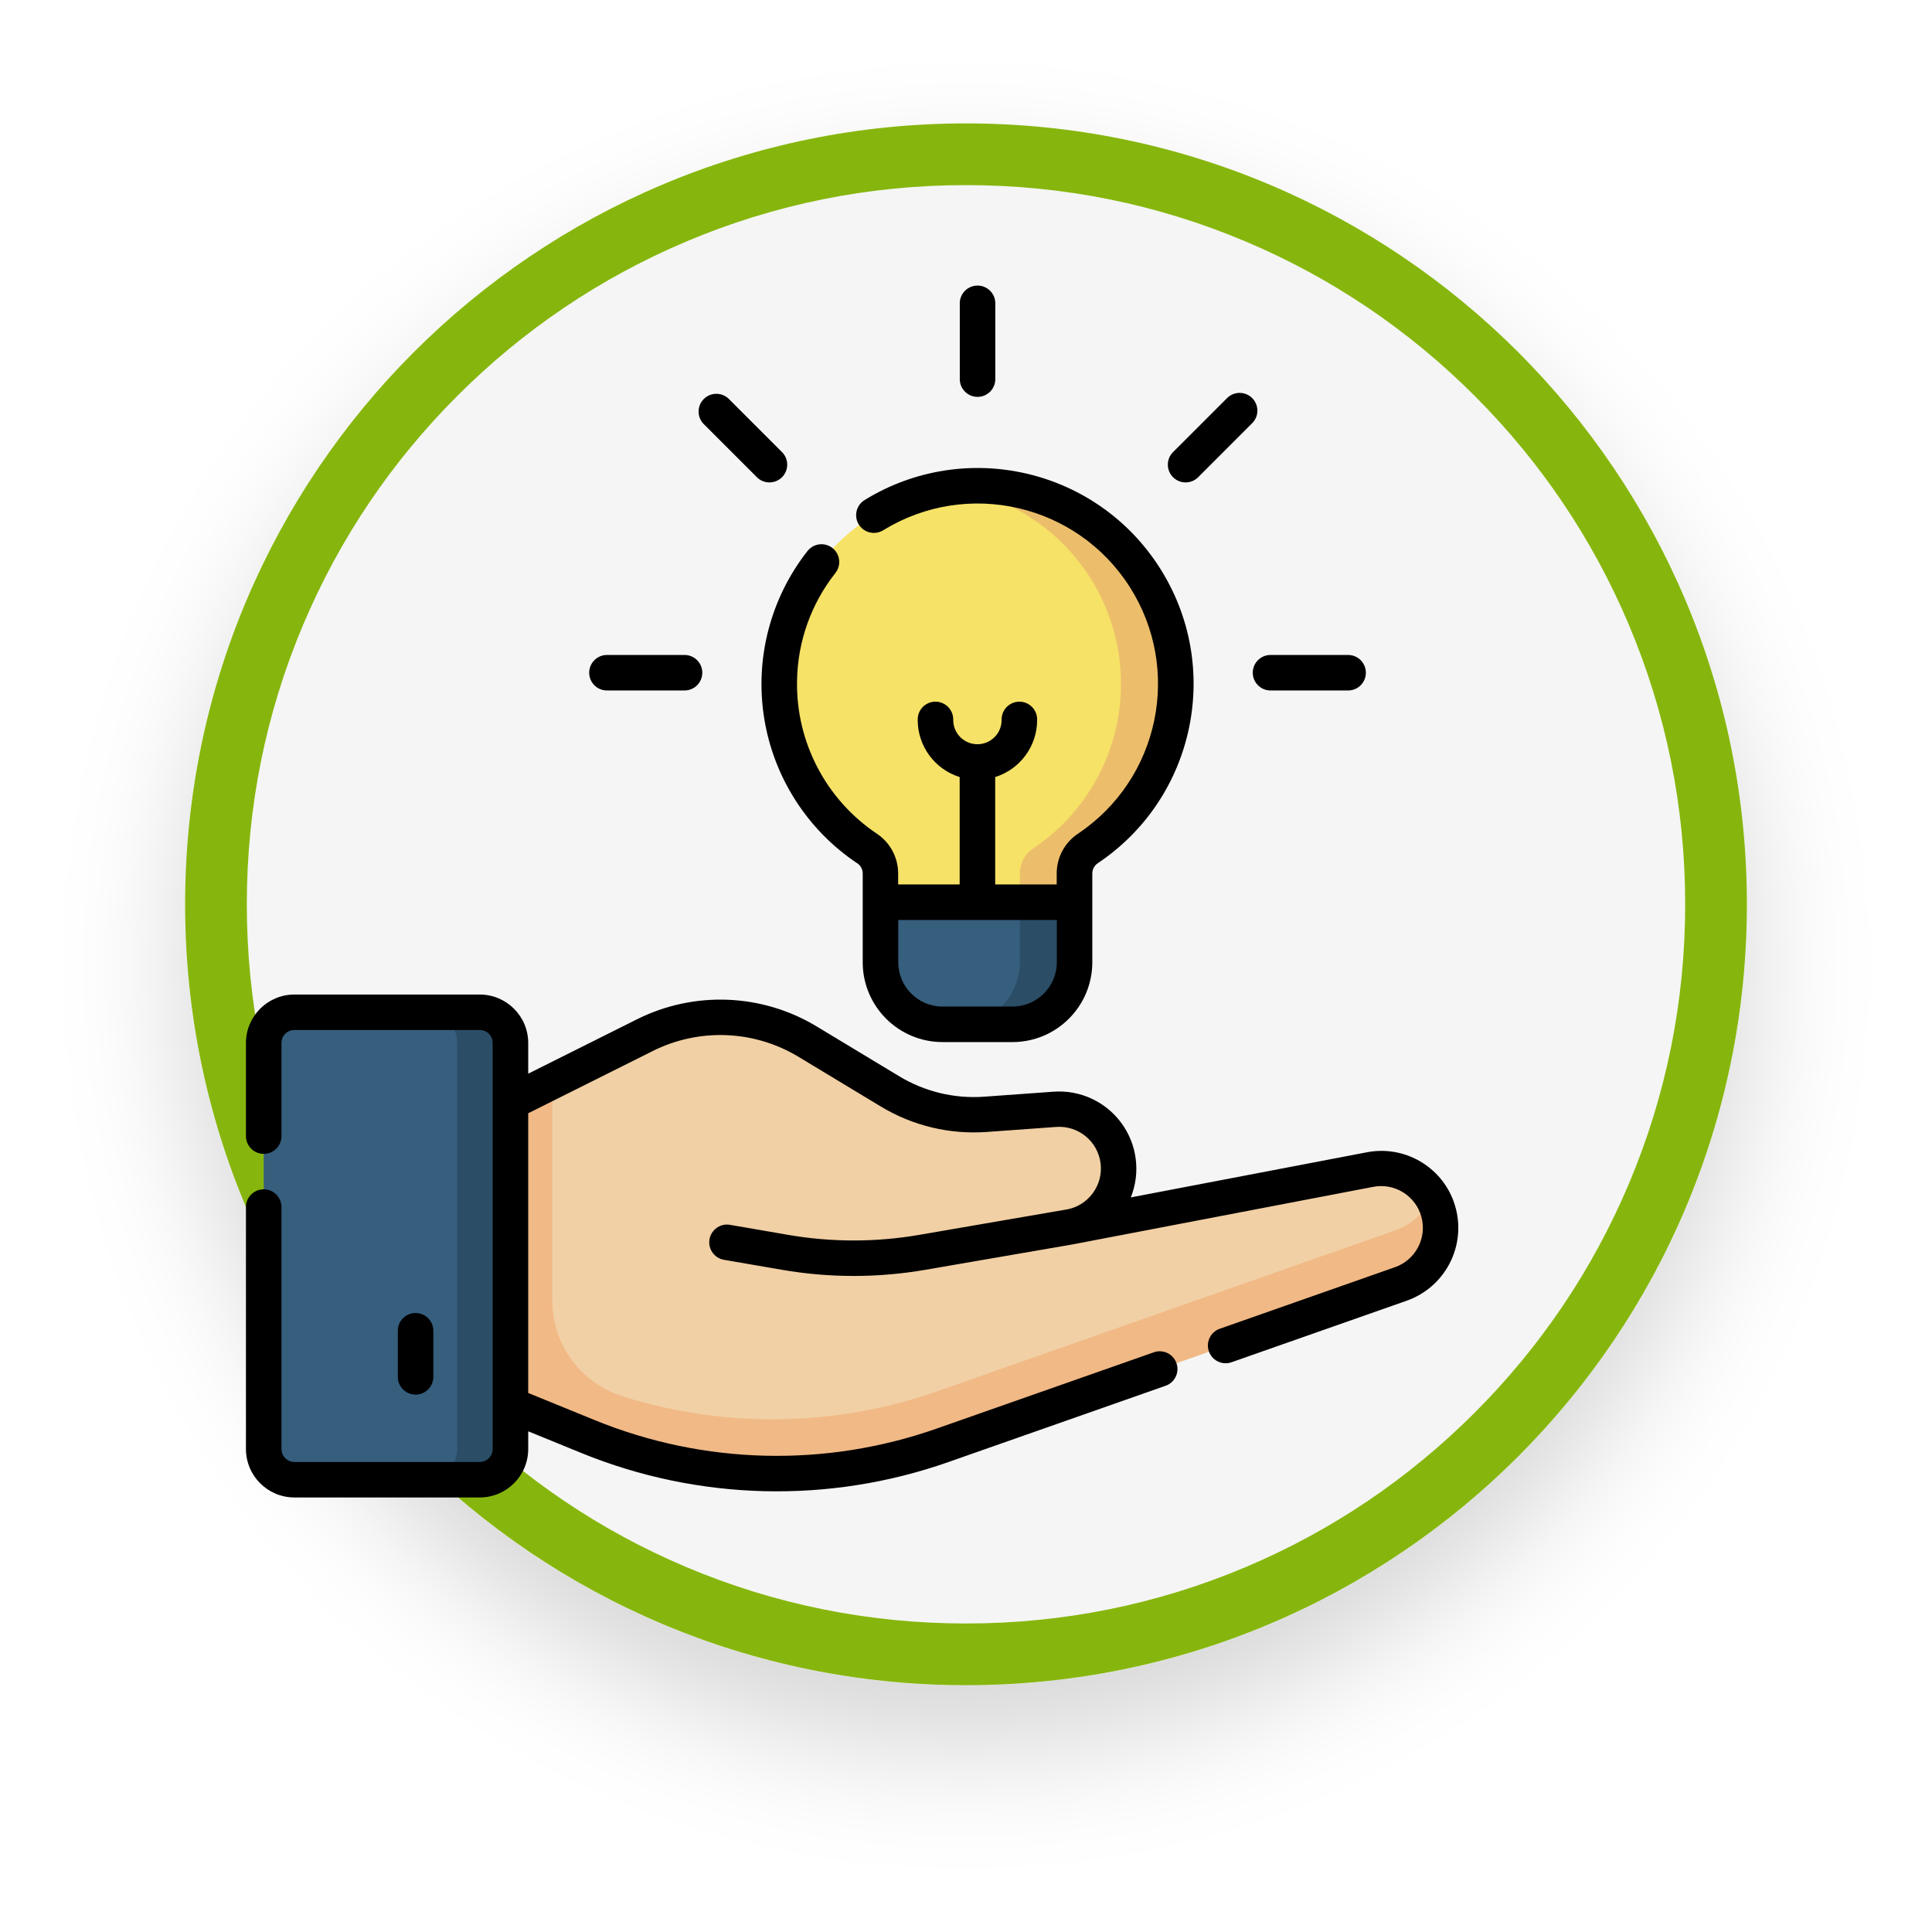
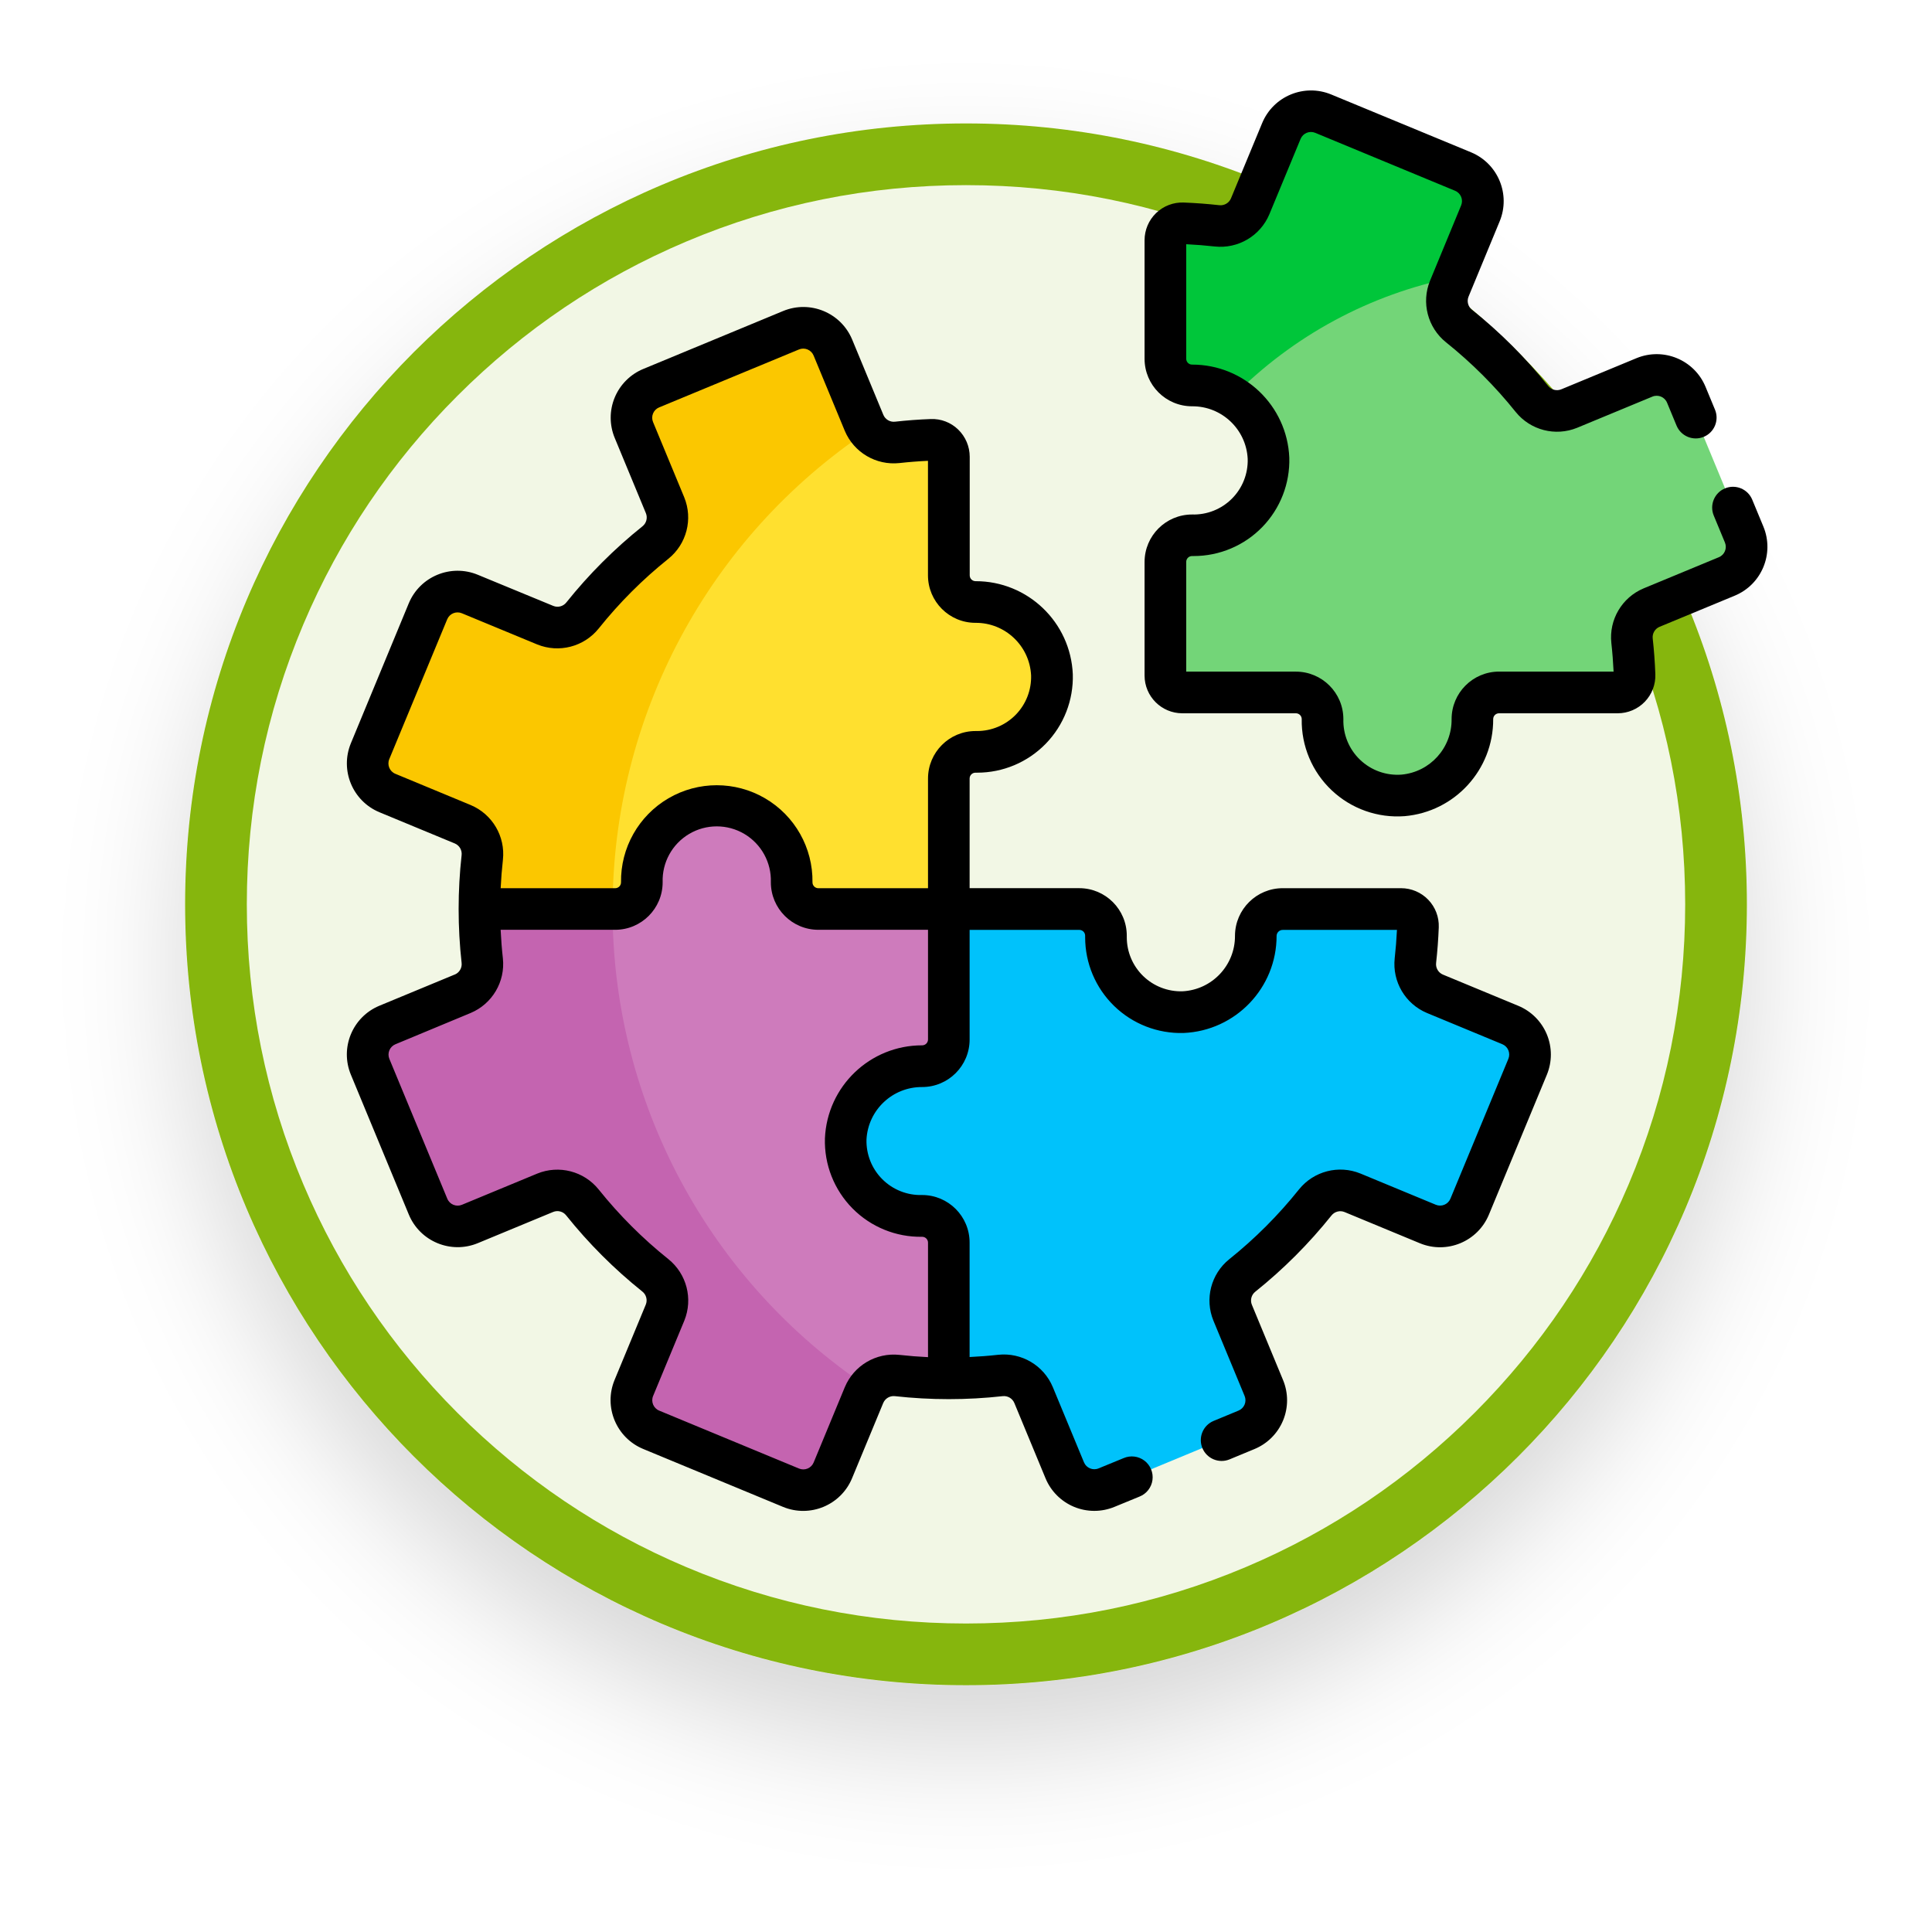
<svg xmlns="http://www.w3.org/2000/svg" width="93.934" height="93.934" viewBox="0 0 93.934 93.934">
  <defs>
    <filter id="Path_982547" x="0" y="0" width="93.934" height="93.934" filterUnits="userSpaceOnUse">
      <feOffset dy="3" input="SourceAlpha" />
      <feGaussianBlur stdDeviation="3" result="blur" />
      <feFlood flood-opacity="0.161" />
      <feComposite operator="in" in2="blur" />
      <feComposite in="SourceGraphic" />
    </filter>
  </defs>
-   <g id="Group_1215529" data-name="Group 1215529" transform="translate(-821.066 -1250)">
-     <g id="Group_1214499" data-name="Group 1214499">
-       <g id="Group_1214140" data-name="Group 1214140" transform="translate(830.066 1256)">
-         <g id="Group_1183158" data-name="Group 1183158" transform="translate(0 0)">
-           <g id="Group_1179614" data-name="Group 1179614">
-             <g id="Group_1175227" data-name="Group 1175227">
-               <g id="Group_1167337" data-name="Group 1167337">
-                 <g id="Group_1166720" data-name="Group 1166720">
-                   <g id="Group_1164305" data-name="Group 1164305">
-                     <g id="Group_1163948" data-name="Group 1163948">
-                       <g id="Group_1158168" data-name="Group 1158168">
-                         <g id="Group_1152576" data-name="Group 1152576">
-                           <g id="Group_1148633" data-name="Group 1148633">
-                             <g id="Group_1148525" data-name="Group 1148525">
-                               <g transform="matrix(1, 0, 0, 1, -9, -6)" filter="url(#Path_982547)">
-                                 <g id="Path_982547-2" data-name="Path 982547" transform="translate(9 6)" fill="#f5f5f5">
-                                   <path d="M 37.967 74.434 C 33.043 74.434 28.268 73.47 23.773 71.568 C 19.43 69.732 15.53 67.102 12.181 63.753 C 8.831 60.403 6.202 56.503 4.365 52.161 C 2.464 47.666 1.5 42.89 1.5 37.967 C 1.5 33.043 2.464 28.268 4.365 23.773 C 6.202 19.43 8.831 15.53 12.181 12.181 C 15.53 8.831 19.43 6.202 23.773 4.365 C 28.268 2.464 33.043 1.5 37.967 1.5 C 42.89 1.5 47.666 2.464 52.161 4.365 C 56.503 6.202 60.403 8.831 63.753 12.181 C 67.102 15.53 69.732 19.43 71.568 23.773 C 73.47 28.268 74.434 33.043 74.434 37.967 C 74.434 42.89 73.47 47.666 71.568 52.161 C 69.732 56.503 67.102 60.403 63.753 63.753 C 60.403 67.102 56.503 69.732 52.161 71.568 C 47.666 73.47 42.89 74.434 37.967 74.434 Z" stroke="none" />
-                                   <path d="M 37.967 3 C 33.245 3 28.666 3.924 24.357 5.747 C 20.194 7.508 16.454 10.029 13.242 13.242 C 10.029 16.454 7.508 20.194 5.747 24.357 C 3.924 28.666 3 33.245 3 37.967 C 3 42.689 3.924 47.268 5.747 51.577 C 7.508 55.74 10.029 59.48 13.242 62.692 C 16.454 65.904 20.194 68.426 24.357 70.187 C 28.666 72.009 33.245 72.934 37.967 72.934 C 42.689 72.934 47.268 72.009 51.577 70.187 C 55.74 68.426 59.48 65.904 62.692 62.692 C 65.904 59.48 68.426 55.74 70.187 51.577 C 72.009 47.268 72.934 42.689 72.934 37.967 C 72.934 33.245 72.009 28.666 70.187 24.357 C 68.426 20.194 65.904 16.454 62.692 13.242 C 59.48 10.029 55.74 7.508 51.577 5.747 C 47.268 3.924 42.689 3 37.967 3 M 37.967 0 C 58.935 0 75.934 16.998 75.934 37.967 C 75.934 58.935 58.935 75.934 37.967 75.934 C 16.998 75.934 0 58.935 0 37.967 C 0 16.998 16.998 0 37.967 0 Z" stroke="none" fill="#86b60c" />
+   <g id="Group_1217641" data-name="Group 1217641" transform="translate(-191.467 -1173.103)">
+     <g id="Group_1216251" data-name="Group 1216251">
+       <g id="Group_1215747" data-name="Group 1215747" transform="translate(3 -3116.969)">
+         <g id="Group_1214376" data-name="Group 1214376" transform="translate(197.467 4296.073)">
+           <g id="Group_1207744" data-name="Group 1207744">
+             <g id="Group_1206679" data-name="Group 1206679">
+               <g id="Group_1183665" data-name="Group 1183665">
+                 <g id="Group_1181743" data-name="Group 1181743">
+                   <g id="Group_1175133" data-name="Group 1175133">
+                     <g id="Group_1167337" data-name="Group 1167337">
+                       <g id="Group_1166720" data-name="Group 1166720">
+                         <g id="Group_1164305" data-name="Group 1164305">
+                           <g id="Group_1163948" data-name="Group 1163948">
+                             <g id="Group_1158168" data-name="Group 1158168">
+                               <g id="Group_1152576" data-name="Group 1152576">
+                                 <g id="Group_1148633" data-name="Group 1148633">
+                                   <g id="Group_1148525" data-name="Group 1148525">
+                                     <g transform="matrix(1, 0, 0, 1, -9, -6)" filter="url(#Path_982547)">
+                                       <g id="Path_982547-2" data-name="Path 982547" transform="translate(9 6)" fill="#f2f7e5">
+                                         <path d="M 37.967 74.434 C 33.043 74.434 28.268 73.47 23.773 71.568 C 19.43 69.732 15.53 67.102 12.181 63.753 C 8.831 60.403 6.202 56.503 4.365 52.161 C 2.464 47.666 1.5 42.89 1.5 37.967 C 1.5 33.043 2.464 28.268 4.365 23.773 C 6.202 19.43 8.831 15.53 12.181 12.181 C 15.53 8.831 19.43 6.202 23.773 4.365 C 28.268 2.464 33.043 1.5 37.967 1.5 C 42.89 1.5 47.666 2.464 52.161 4.365 C 56.503 6.202 60.403 8.831 63.753 12.181 C 67.102 15.53 69.732 19.43 71.568 23.773 C 73.47 28.268 74.434 33.043 74.434 37.967 C 74.434 42.89 73.47 47.666 71.568 52.161 C 69.732 56.503 67.102 60.403 63.753 63.753 C 60.403 67.102 56.503 69.732 52.161 71.568 C 47.666 73.47 42.89 74.434 37.967 74.434 Z" stroke="none" />
+                                         <path d="M 37.967 3 C 33.245 3 28.666 3.924 24.357 5.747 C 20.194 7.508 16.454 10.029 13.242 13.242 C 10.029 16.454 7.508 20.194 5.747 24.357 C 3.924 28.666 3 33.245 3 37.967 C 3 42.689 3.924 47.268 5.747 51.577 C 7.508 55.74 10.029 59.48 13.242 62.692 C 16.454 65.904 20.194 68.426 24.357 70.187 C 28.666 72.009 33.245 72.934 37.967 72.934 C 42.689 72.934 47.268 72.009 51.577 70.187 C 55.74 68.426 59.48 65.904 62.692 62.692 C 65.904 59.48 68.426 55.74 70.187 51.577 C 72.009 47.268 72.934 42.689 72.934 37.967 C 72.934 33.245 72.009 28.666 70.187 24.357 C 68.426 20.194 65.904 16.454 62.692 13.242 C 59.48 10.029 55.74 7.508 51.577 5.747 C 47.268 3.924 42.689 3 37.967 3 M 37.967 0 C 58.935 0 75.934 16.998 75.934 37.967 C 75.934 58.935 58.935 75.934 37.967 75.934 C 16.998 75.934 0 58.935 0 37.967 C 0 16.998 16.998 0 37.967 0 Z" stroke="none" fill="#86b60c" />
+                                       </g>
+                                     </g>
+                                   </g>
                                </g>
                              </g>
                            </g>
                          </g>
                        </g>
                      </g>
                    </g>
                  </g>
                </g>
              </g>
            </g>
          </g>
        </g>
      </g>
-       <g id="idea_1_" data-name="idea (1)" transform="translate(833.024 1263.847)">
-         <path id="Path_1077058" data-name="Path 1077058" d="M139.05,318.54a2.893,2.893,0,0,0-3.262-1.852l-14.624,2.8a2.89,2.89,0,0,0-.7-5.73L117.1,314a7.908,7.908,0,0,1-4.661-1.12l-3.976-2.4a8.245,8.245,0,0,0-7.952-.319L94,313.412l-2.3,1.581v10.649l2.3,2.482,3.77,1.538a24.313,24.313,0,0,0,17.24.426l22.283-7.828A2.893,2.893,0,0,0,139.05,318.54Z" transform="translate(-81.137 -273.666)" fill="#f1d0a5" />
-         <path id="Path_1077059" data-name="Path 1077059" d="M156.747,342.452a2.889,2.889,0,0,0-.278-.56,2.885,2.885,0,0,1-1.724,1.649l-22.283,7.828a24.25,24.25,0,0,1-15.286.259,4.882,4.882,0,0,1-3.448-4.669V336.307l-2.033,1.016v14.712l3.77,1.538a24.312,24.312,0,0,0,17.24.426l22.283-7.828a2.893,2.893,0,0,0,1.759-3.72Z" transform="translate(-98.834 -297.577)" fill="#f1b986" />
-         <path id="Path_1077060" data-name="Path 1077060" d="M18.006,329.813H8.993A1.492,1.492,0,0,1,7.5,328.321V308.574a1.492,1.492,0,0,1,1.492-1.492h9.013a1.492,1.492,0,0,1,1.492,1.492v19.747A1.492,1.492,0,0,1,18.006,329.813Z" transform="translate(-6.637 -271.717)" fill="#365e7d" />
-         <path id="Path_1077061" data-name="Path 1077061" d="M78.844,307.081H76.255a1.492,1.492,0,0,1,1.492,1.492V328.32a1.492,1.492,0,0,1-1.492,1.492h2.589a1.492,1.492,0,0,0,1.492-1.492V308.573A1.492,1.492,0,0,0,78.844,307.081Z" transform="translate(-67.475 -271.716)" fill="#2b4d66" />
-         <path id="Path_1077062" data-name="Path 1077062" d="M244.5,94.4a9.636,9.636,0,1,0-15.005,8,1.463,1.463,0,0,1,.65,1.213v1.4l1.375,1.4h6.065l2-1.4v-1.4a1.46,1.46,0,0,1,.648-1.211,9.626,9.626,0,0,0,4.27-8Z" transform="translate(-199.293 -74.996)" fill="#f6e266" />
-         <path id="Path_1077063" data-name="Path 1077063" d="M298.8,84.764a9.606,9.606,0,0,0-1.467.092,9.635,9.635,0,0,1,4.043,17.547,1.46,1.46,0,0,0-.648,1.211v1.4l-2,1.4h2.658l2-1.4v-1.4a1.46,1.46,0,0,1,.648-1.211,9.637,9.637,0,0,0-5.233-17.64Z" transform="translate(-263.101 -74.996)" fill="#ecbe6b" />
-         <path id="Path_1077064" data-name="Path 1077064" d="M274.36,266.589h-3.405a3.016,3.016,0,0,1-3.016-3.016V260.65h9.437v2.923A3.016,3.016,0,0,1,274.36,266.589Z" transform="translate(-237.088 -230.631)" fill="#365e7d" />
-         <path id="Path_1077065" data-name="Path 1077065" d="M303.638,260.65v2.923a3.016,3.016,0,0,1-3.016,3.016h2.658a3.016,3.016,0,0,0,3.016-3.016V260.65Z" transform="translate(-266.008 -230.631)" fill="#2b4d66" />
-         <g id="Group_1214498" data-name="Group 1214498" transform="translate(0 0.008)">
-           <path id="Path_1077066" data-name="Path 1077066" d="M58.724,309.659a3.741,3.741,0,0,0-4.235-2.4l-11.467,2.192a3.754,3.754,0,0,0-3.756-5.14l-3.363.243a7.01,7.01,0,0,1-4.152-1l-3.976-2.4a9.062,9.062,0,0,0-8.784-.352l-5.267,2.633v-1.492a2.358,2.358,0,0,0-2.355-2.356H2.355A2.358,2.358,0,0,0,0,301.937V306.5a.864.864,0,0,0,1.727,0v-4.561a.629.629,0,0,1,.628-.628h9.013a.629.629,0,0,1,.628.628v19.747a.629.629,0,0,1-.628.628H2.355a.629.629,0,0,1-.628-.628V309.95a.864.864,0,1,0-1.727,0v11.734a2.358,2.358,0,0,0,2.356,2.356h9.013a2.358,2.358,0,0,0,2.355-2.356v-.861l2.58,1.053a25.155,25.155,0,0,0,17.853.441l10.505-3.69A.864.864,0,1,0,44.09,317l-10.505,3.69a23.43,23.43,0,0,1-16.628-.411l-3.233-1.319v-13.6l6.04-3.019a7.343,7.343,0,0,1,7.119.285l3.976,2.4a8.729,8.729,0,0,0,5.169,1.242l3.363-.243a2.026,2.026,0,0,1,.495,4.017l-.012,0-7.124,1.228a18.765,18.765,0,0,1-6.4,0l-2.766-.477a.864.864,0,1,0-.294,1.7l2.766.477a20.482,20.482,0,0,0,6.983,0l7.143-1.232h0l14.624-2.8a2.029,2.029,0,0,1,1.054,3.908l-8.479,2.979a.864.864,0,1,0,.572,1.629l8.479-2.979a3.754,3.754,0,0,0,2.285-4.83Z" transform="translate(0 -265.088)" />
-           <path id="Path_1077067" data-name="Path 1077067" d="M65.861,437.421V435.24a.864.864,0,1,0-1.727,0v2.181a.864.864,0,1,0,1.727,0Z" transform="translate(-56.75 -384.363)" />
-           <path id="Path_1077068" data-name="Path 1077068" d="M302.283,5.449a.863.863,0,0,0,.864-.864V.872a.864.864,0,0,0-1.727,0V4.586A.863.863,0,0,0,302.283,5.449Z" transform="translate(-266.713 -0.008)" />
-           <path id="Path_1077069" data-name="Path 1077069" d="M390.555,49.868l2.626-2.626a.864.864,0,1,0-1.221-1.221l-2.626,2.626a.864.864,0,0,0,1.221,1.221Z" transform="translate(-344.281 -40.498)" />
-           <path id="Path_1077070" data-name="Path 1077070" d="M193.826,49.868a.864.864,0,0,0,1.221-1.221L192.42,46.02a.864.864,0,0,0-1.221,1.221Z" transform="translate(-168.961 -40.498)" />
-           <path id="Path_1077071" data-name="Path 1077071" d="M146.052,157.966h3.714a.864.864,0,1,0,0-1.727h-3.714a.864.864,0,1,0,0,1.727Z" transform="translate(-128.471 -138.25)" />
-           <path id="Path_1077072" data-name="Path 1077072" d="M426.255,157.966h3.714a.864.864,0,1,0,0-1.727h-3.714a.864.864,0,1,0,0,1.727Z" transform="translate(-376.411 -138.25)" />
-           <path id="Path_1077073" data-name="Path 1077073" d="M222.373,96.482a.6.6,0,0,1,.269.5V101.3a3.884,3.884,0,0,0,3.879,3.879h3.405a3.884,3.884,0,0,0,3.879-3.879V96.978a.6.6,0,0,1,.266-.495,10.494,10.494,0,0,0-11.316-17.671.863.863,0,1,0,.9,1.472,8.767,8.767,0,0,1,9.449,14.766,2.32,2.32,0,0,0-1.03,1.928v.536h-2.991V92.293a2.909,2.909,0,0,0,2.04-2.772.864.864,0,1,0-1.727,0,1.176,1.176,0,1,1-2.353,0,.864.864,0,1,0-1.727,0,2.909,2.909,0,0,0,2.04,2.772v5.222h-2.991v-.536a2.324,2.324,0,0,0-1.032-1.93,8.752,8.752,0,0,1-3.884-7.443,8.664,8.664,0,0,1,1.856-5.222.864.864,0,1,0-1.361-1.064,10.479,10.479,0,0,0,2.426,15.163Zm9.706,2.76V101.3a2.155,2.155,0,0,1-2.152,2.152h-3.405a2.155,2.155,0,0,1-2.152-2.152V99.242Z" transform="translate(-192.655 -68.368)" />
+       <g id="trabajo-en-equipo_2_" data-name="trabajo-en-equipo (2)" transform="translate(208.327 1177.496)">
+         <g id="Group_1216249" data-name="Group 1216249" transform="translate(1.012 1.011)">
+           <path id="Path_1086038" data-name="Path 1086038" d="M108.667,268.011v-7.33l-1.145-1.036-.968-.853-4.992-.422-1.214-3.266-4.047-.978-3.283.5s-1.551,4.094-1.619,4.161a2.694,2.694,0,0,1-.458.024l.232.828-.718,2.385v7.15l6,9.781,5.767,4.014,1.392-.062a1.557,1.557,0,0,1,1.4-.583,22.754,22.754,0,0,0,2.51.14l1.145-1.193-.675-6.341-4.407-3.669.989-2.717Z" transform="translate(-79.263 -220.854)" fill="#ce7bbc" />
+           <path id="Path_1086039" data-name="Path 1086039" d="M19.412,289.563c0-.279.005-.557.013-.834-.96.034-4.869-.018-4.869-.018l-1.621.853a22.646,22.646,0,0,0,.138,2.512,1.556,1.556,0,0,1-.95,1.61L8.464,295.2a1.556,1.556,0,0,0-.842,2.033l2.817,6.8a1.556,1.556,0,0,0,2.033.842l3.66-1.516a1.557,1.557,0,0,1,1.812.469,22.678,22.678,0,0,0,3.544,3.542,1.561,1.561,0,0,1,.474,1.817l-1.517,3.662a1.556,1.556,0,0,0,.842,2.033l6.8,2.818a1.556,1.556,0,0,0,2.033-.842L31.64,313.2a1.558,1.558,0,0,1,.217-.368,27.943,27.943,0,0,1-12.444-23.268Z" transform="translate(-7.503 -250.772)" fill="#c464b0" />
+           <path id="Path_1086040" data-name="Path 1086040" d="M212.11,300.67l-3.662-1.517a1.556,1.556,0,0,1-.95-1.612q.092-.826.124-1.662a.821.821,0,0,0-.822-.847h-5.739a1.312,1.312,0,0,0-1.323,1.293,3.692,3.692,0,0,1-3.54,3.72,3.643,3.643,0,0,1-3.745-3.641v-.076a1.3,1.3,0,0,0-1.3-1.3h-6.345v6.345a1.3,1.3,0,0,1-1.3,1.3,3.692,3.692,0,0,0-3.717,3.54,3.643,3.643,0,0,0,3.641,3.745h.076a1.3,1.3,0,0,1,1.3,1.3v6.6a22.634,22.634,0,0,0,2.512-.138,1.556,1.556,0,0,1,1.611.95l1.516,3.66a1.556,1.556,0,0,0,2.033.842l6.8-2.818a1.556,1.556,0,0,0,.842-2.033l-1.516-3.661a1.556,1.556,0,0,1,.467-1.81,22.682,22.682,0,0,0,3.549-3.552,1.557,1.557,0,0,1,1.812-.469l3.662,1.517a1.556,1.556,0,0,0,2.033-.842l2.817-6.8a1.556,1.556,0,0,0-.842-2.033Z" transform="translate(-156.554 -256.241)" fill="#00c2fb" />
+           <path id="Path_1086041" data-name="Path 1086041" d="M112.535,134.441a3.692,3.692,0,0,0-3.717-3.54,1.3,1.3,0,0,1-1.3-1.3v-5.766a.821.821,0,0,0-.846-.822q-.831.031-1.665.123a1.556,1.556,0,0,1-1.393-.581h-1.876s-6.79,7.081-6.79,7.216S91.441,138,91.441,138l-.986,5.262.718,2.562H91.3a1.3,1.3,0,0,0,1.3-1.3,3.692,3.692,0,0,1,3.54-3.717,3.643,3.643,0,0,1,3.745,3.641v.076a1.3,1.3,0,0,0,1.3,1.3h6.345v-6.345a1.3,1.3,0,0,1,1.3-1.3h.076a3.643,3.643,0,0,0,3.641-3.745Z" transform="translate(-79.264 -107.035)" fill="#ffe02f" />
+           <path id="Path_1086042" data-name="Path 1086042" d="M31.857,90.559a1.553,1.553,0,0,1-.218-.369l-1.516-3.66a1.556,1.556,0,0,0-2.033-.842l-6.8,2.817a1.556,1.556,0,0,0-.842,2.033l1.516,3.66a1.557,1.557,0,0,1-.469,1.812,22.677,22.677,0,0,0-3.542,3.544,1.561,1.561,0,0,1-1.817.474l-3.662-1.517a1.556,1.556,0,0,0-2.033.842l-2.818,6.8a1.556,1.556,0,0,0,.842,2.033l3.662,1.517a1.556,1.556,0,0,1,.95,1.612,22.747,22.747,0,0,0-.14,2.51h6.477A27.943,27.943,0,0,1,31.857,90.559Z" transform="translate(-7.502 -75.036)" fill="#fbc700" />
+           <path id="Path_1086043" data-name="Path 1086043" d="M323.173,79.92l-2.817-6.8a1.556,1.556,0,0,0-2.033-.842l-3.66,1.516a1.558,1.558,0,0,1-1.812-.469,22.682,22.682,0,0,0-3.544-3.542,1.562,1.562,0,0,1-.474-1.817l.227-.547h-3.4l-7.105,3.232-.25,2.577a3.625,3.625,0,0,1-1.9,6.725h-.076a1.3,1.3,0,0,0-1.3,1.3V86.77a.822.822,0,0,0,.822.822h5.523a1.3,1.3,0,0,1,1.3,1.3v.076a3.643,3.643,0,0,0,2.209,3.349c.077.033.156.063.236.091a3.641,3.641,0,0,0,1.469.193,3.692,3.692,0,0,0,3.371-3.707h0a1.3,1.3,0,0,1,1.3-1.3h5.767a.82.82,0,0,0,.822-.846q-.03-.832-.123-1.666a1.556,1.556,0,0,1,.95-1.61l3.66-1.516A1.556,1.556,0,0,0,323.173,79.92Z" transform="translate(-256.242 -59.333)" fill="#73d578" />
+           <path id="Path_1086044" data-name="Path 1086044" d="M296.331,20.83a3.756,3.756,0,0,1,1.973.56,20.824,20.824,0,0,1,10.756-5.809l1.29-3.115a1.556,1.556,0,0,0-.842-2.033l-6.8-2.817a1.556,1.556,0,0,0-2.033.842l-1.517,3.662a1.557,1.557,0,0,1-1.612.95q-.826-.092-1.662-.124a.821.821,0,0,0-.848.822v5.765A1.3,1.3,0,0,0,296.331,20.83Z" transform="translate(-256.244 -7.497)" fill="#00c63a" />
+         </g>
+         <g id="Group_1216250" data-name="Group 1216250" transform="translate(0 0)">
+           <path id="Path_1086045" data-name="Path 1086045" d="M5.246,110.531l-3.66,1.516A2.566,2.566,0,0,0,.2,115.4l2.817,6.8a2.57,2.57,0,0,0,3.355,1.39l3.66-1.516a.542.542,0,0,1,.635.166,23.728,23.728,0,0,0,3.7,3.7.547.547,0,0,1,.171.639l-1.517,3.662a2.57,2.57,0,0,0,1.39,3.355l6.8,2.817a2.571,2.571,0,0,0,3.355-1.39l1.517-3.662a.55.55,0,0,1,.565-.332,23.714,23.714,0,0,0,5.245,0,.548.548,0,0,1,.564.332l1.516,3.66a2.566,2.566,0,0,0,3.355,1.39l1.218-.5a1.012,1.012,0,1,0-.774-1.87l-1.218.5a.544.544,0,0,1-.711-.294l-1.516-3.66a2.581,2.581,0,0,0-2.657-1.569c-.459.051-.923.087-1.388.109v-5.569a2.31,2.31,0,0,0-2.308-2.308,2.628,2.628,0,0,1-2.705-2.705A2.694,2.694,0,0,1,27.975,116a2.31,2.31,0,0,0,2.308-2.308v-5.333h5.333a.284.284,0,0,1,.284.284v.076a4.651,4.651,0,0,0,4.784,4.653,4.724,4.724,0,0,0,4.524-4.732.3.3,0,0,1,.311-.28h5.541c-.022.462-.059.927-.11,1.385A2.581,2.581,0,0,0,52.52,112.4l3.662,1.517a.544.544,0,0,1,.295.711l-2.817,6.8a.544.544,0,0,1-.711.295l-3.662-1.517a2.582,2.582,0,0,0-2.99.772,21.713,21.713,0,0,1-3.391,3.394,2.58,2.58,0,0,0-.769,2.988l1.516,3.66a.543.543,0,0,1-.295.711l-1.221.506a1.012,1.012,0,0,0,.774,1.87l1.221-.506a2.566,2.566,0,0,0,1.39-3.355l-1.516-3.66a.546.546,0,0,1,.164-.633,23.728,23.728,0,0,0,3.708-3.71.548.548,0,0,1,.635-.165l3.662,1.517a2.571,2.571,0,0,0,3.355-1.39l2.817-6.8a2.566,2.566,0,0,0-1.39-3.355l-3.662-1.517a.548.548,0,0,1-.332-.565c.064-.575.108-1.159.13-1.736a1.833,1.833,0,0,0-1.833-1.9H45.519a2.322,2.322,0,0,0-2.334,2.305,2.687,2.687,0,0,1-2.556,2.708,2.629,2.629,0,0,1-2.705-2.63v-.076a2.31,2.31,0,0,0-2.308-2.308H30.283V101a.284.284,0,0,1,.284-.284h.076A4.651,4.651,0,0,0,35.3,95.93a4.725,4.725,0,0,0-4.728-4.525.284.284,0,0,1-.284-.284V85.355a1.847,1.847,0,0,0-.562-1.323,1.807,1.807,0,0,0-1.333-.51c-.579.021-1.165.065-1.74.129a.547.547,0,0,1-.564-.332l-1.516-3.66a2.571,2.571,0,0,0-3.355-1.39l-6.8,2.817a2.566,2.566,0,0,0-1.39,3.355l1.516,3.66a.549.549,0,0,1-.166.635,23.729,23.729,0,0,0-3.7,3.7.547.547,0,0,1-.639.171L6.369,91.093a2.571,2.571,0,0,0-3.355,1.39L.2,99.285a2.571,2.571,0,0,0,1.39,3.355l3.662,1.517a.548.548,0,0,1,.332.565,23.732,23.732,0,0,0,0,5.245.547.547,0,0,1-.332.564ZM2.361,100.77a.545.545,0,0,1-.295-.711l2.817-6.8a.545.545,0,0,1,.711-.295L9.257,94.48a2.587,2.587,0,0,0,2.994-.777,21.708,21.708,0,0,1,3.384-3.386,2.582,2.582,0,0,0,.772-2.99l-1.516-3.66a.544.544,0,0,1,.295-.711l6.8-2.817a.545.545,0,0,1,.711.294l1.516,3.66a2.581,2.581,0,0,0,2.657,1.569c.459-.051.925-.088,1.388-.109v5.569a2.31,2.31,0,0,0,2.308,2.308,2.688,2.688,0,0,1,2.706,2.556,2.629,2.629,0,0,1-2.63,2.705h-.076A2.31,2.31,0,0,0,28.26,101v5.333H22.927a.284.284,0,0,1-.284-.284,4.655,4.655,0,1,0-9.309,0,.284.284,0,0,1-.284.284H7.482c.022-.463.059-.927.11-1.385a2.581,2.581,0,0,0-1.569-2.659Zm3.66,11.63a2.581,2.581,0,0,0,1.569-2.657c-.051-.459-.087-.923-.109-1.388H13.05a2.31,2.31,0,0,0,2.308-2.308,2.632,2.632,0,1,1,5.261,0,2.311,2.311,0,0,0,2.308,2.308h5.333v5.333a.284.284,0,0,1-.284.284,4.726,4.726,0,0,0-4.728,4.524,4.648,4.648,0,0,0,4.728,4.785.284.284,0,0,1,.284.284v5.568c-.464-.022-.927-.059-1.386-.11a2.58,2.58,0,0,0-2.659,1.569L22.7,134.254a.544.544,0,0,1-.711.295l-6.8-2.817a.545.545,0,0,1-.295-.711l1.517-3.662a2.587,2.587,0,0,0-.777-2.994,21.715,21.715,0,0,1-3.386-3.384,2.582,2.582,0,0,0-2.989-.772l-3.66,1.516a.545.545,0,0,1-.711-.294l-2.817-6.8a.544.544,0,0,1,.295-.711Z" transform="translate(0 -67.541)" />
+           <path id="Path_1086046" data-name="Path 1086046" d="M301.414,9.256a2.587,2.587,0,0,0,.777,2.994,21.713,21.713,0,0,1,3.386,3.384,2.583,2.583,0,0,0,2.99.772l3.66-1.516a.545.545,0,0,1,.711.295l.466,1.125a1.012,1.012,0,0,0,1.87-.774l-.466-1.125a2.571,2.571,0,0,0-3.355-1.39l-3.66,1.516a.549.549,0,0,1-.635-.166,23.742,23.742,0,0,0-3.7-3.7.547.547,0,0,1-.172-.64L304.8,6.368a2.571,2.571,0,0,0-1.39-3.355L296.608.2a2.571,2.571,0,0,0-3.355,1.39l-1.517,3.662a.549.549,0,0,1-.565.332c-.574-.064-1.158-.108-1.736-.13a1.833,1.833,0,0,0-1.9,1.833v5.766a2.31,2.31,0,0,0,2.308,2.308,2.688,2.688,0,0,1,2.706,2.556,2.628,2.628,0,0,1-2.706,2.705,2.31,2.31,0,0,0-2.308,2.308v5.523a1.836,1.836,0,0,0,1.834,1.834h5.523a.284.284,0,0,1,.284.284,4.653,4.653,0,0,0,5,4.718,4.712,4.712,0,0,0,4.309-4.718.284.284,0,0,1,.284-.284h5.767a1.833,1.833,0,0,0,1.833-1.9c-.021-.579-.065-1.164-.128-1.74a.547.547,0,0,1,.332-.564l3.66-1.516a2.571,2.571,0,0,0,1.39-3.355l-.544-1.313a1.012,1.012,0,1,0-1.87.775l.544,1.313a.545.545,0,0,1-.294.711l-3.66,1.516a2.581,2.581,0,0,0-1.569,2.657c.051.46.087.926.109,1.389h-5.569a2.31,2.31,0,0,0-2.307,2.309,2.68,2.68,0,0,1-2.434,2.7,2.63,2.63,0,0,1-2.828-2.7,2.31,2.31,0,0,0-2.308-2.307h-5.333V22.926a.284.284,0,0,1,.284-.284h.076a4.651,4.651,0,0,0,4.652-4.784,4.725,4.725,0,0,0-4.728-4.524.284.284,0,0,1-.284-.284V7.481c.462.022.927.059,1.385.11a2.58,2.58,0,0,0,2.659-1.569l1.517-3.662a.545.545,0,0,1,.711-.295l6.8,2.817a.544.544,0,0,1,.295.711Z" transform="translate(-248.746 0)" />
        </g>
      </g>
    </g>
  </g>
</svg>
